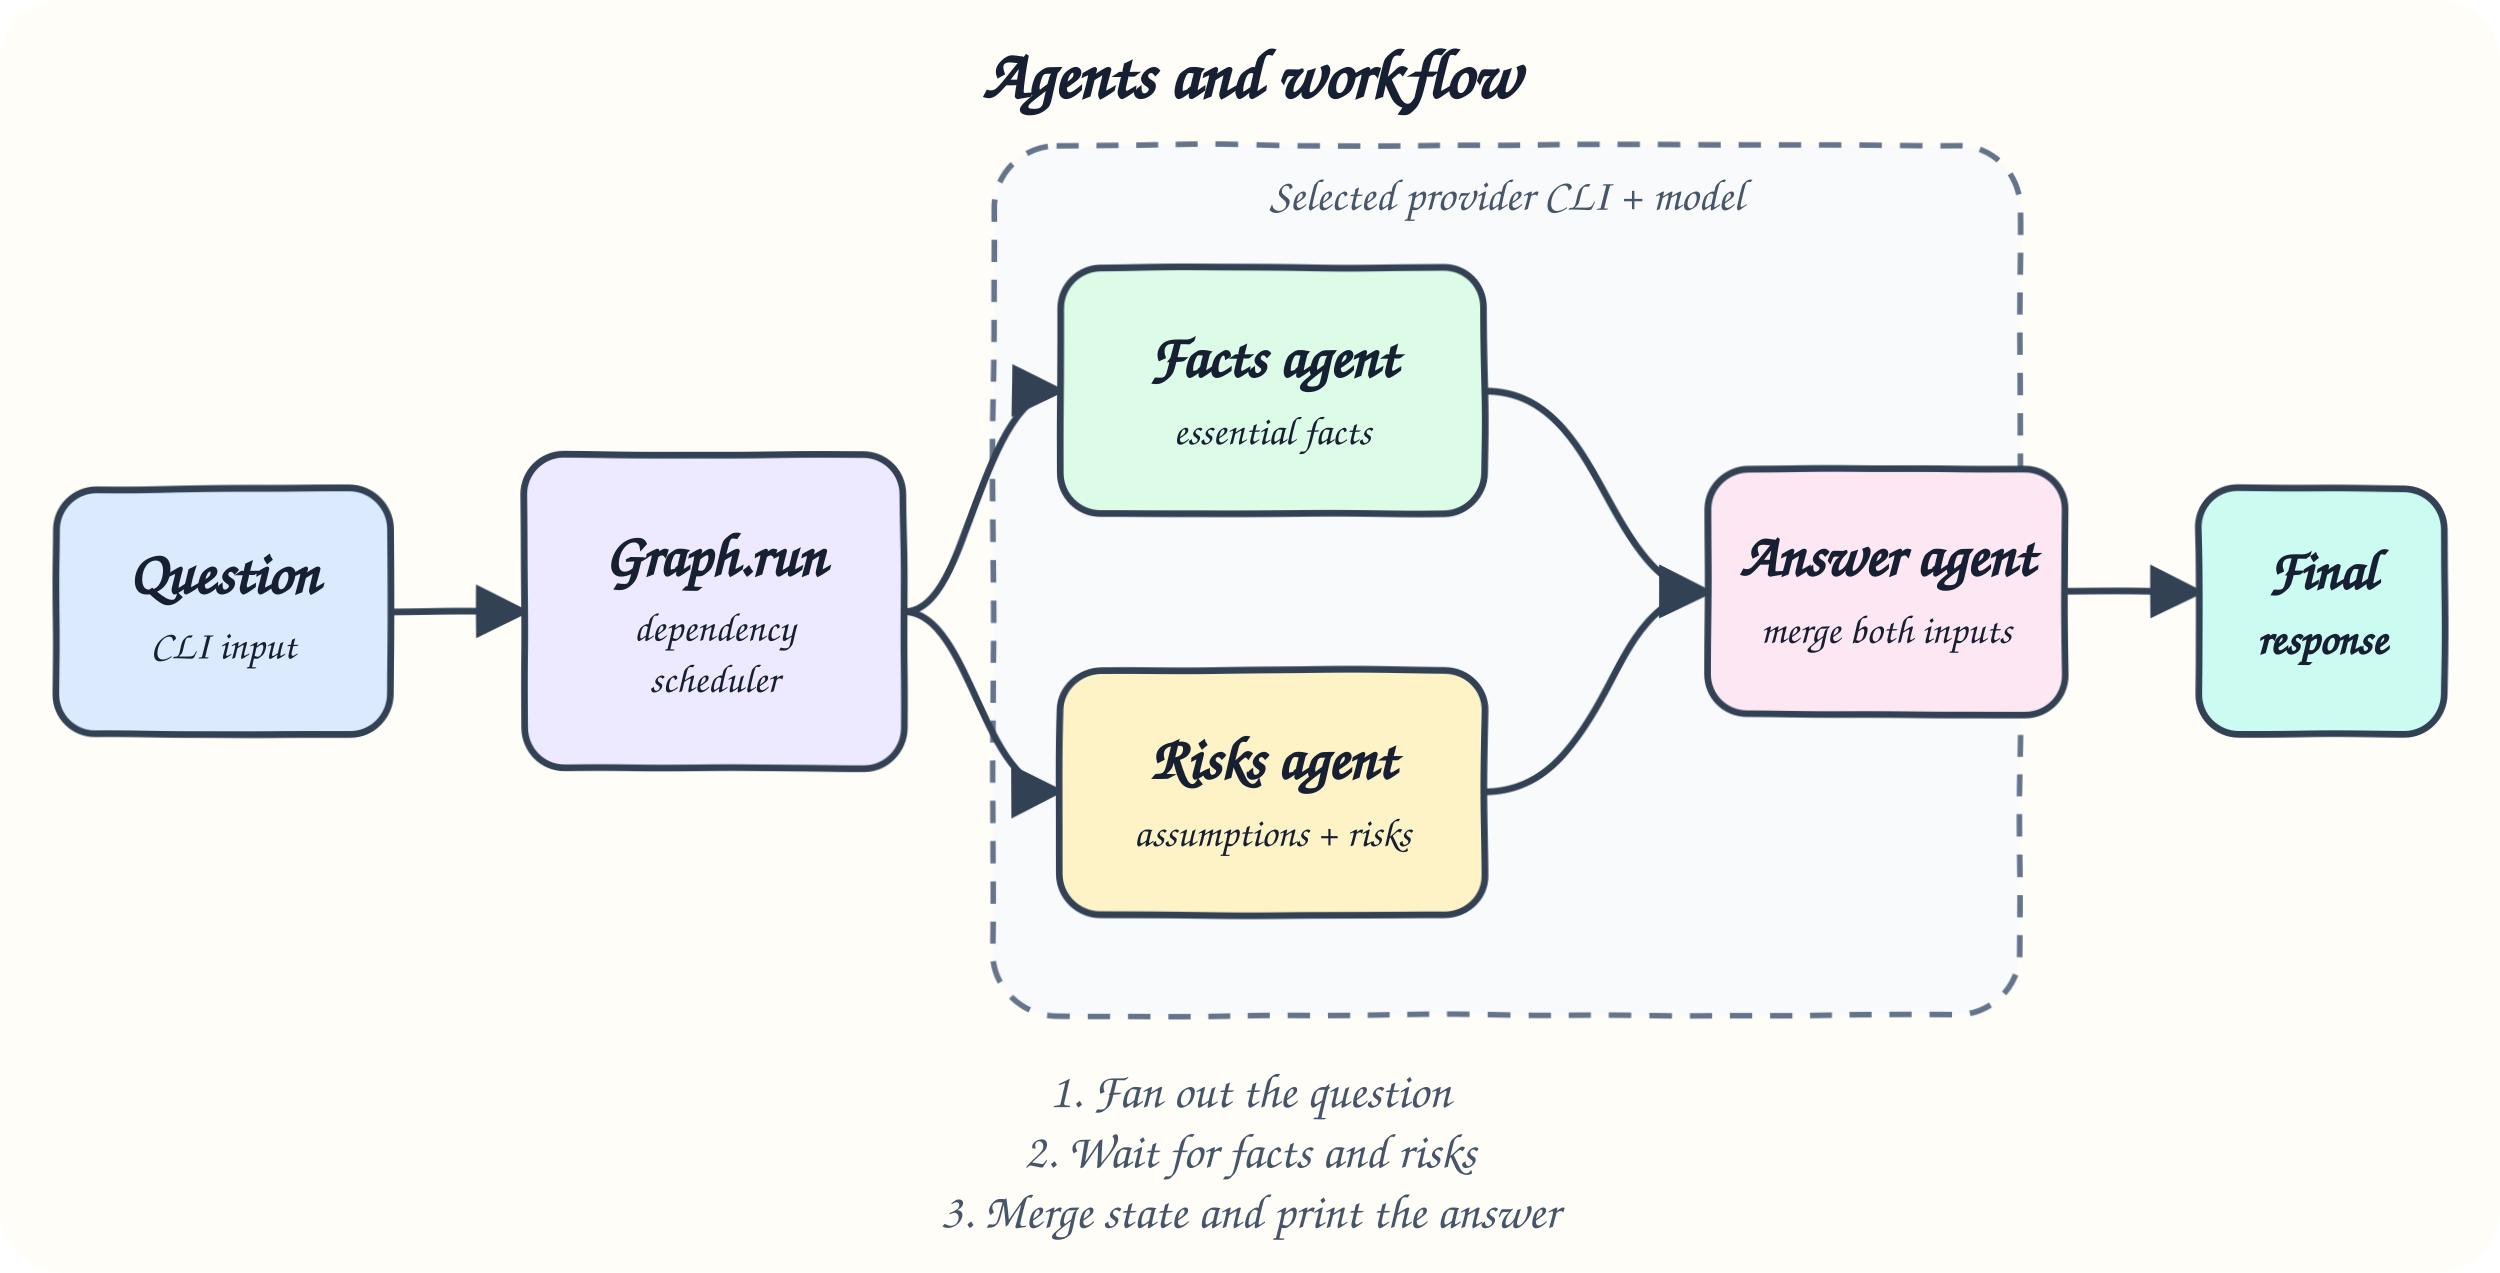
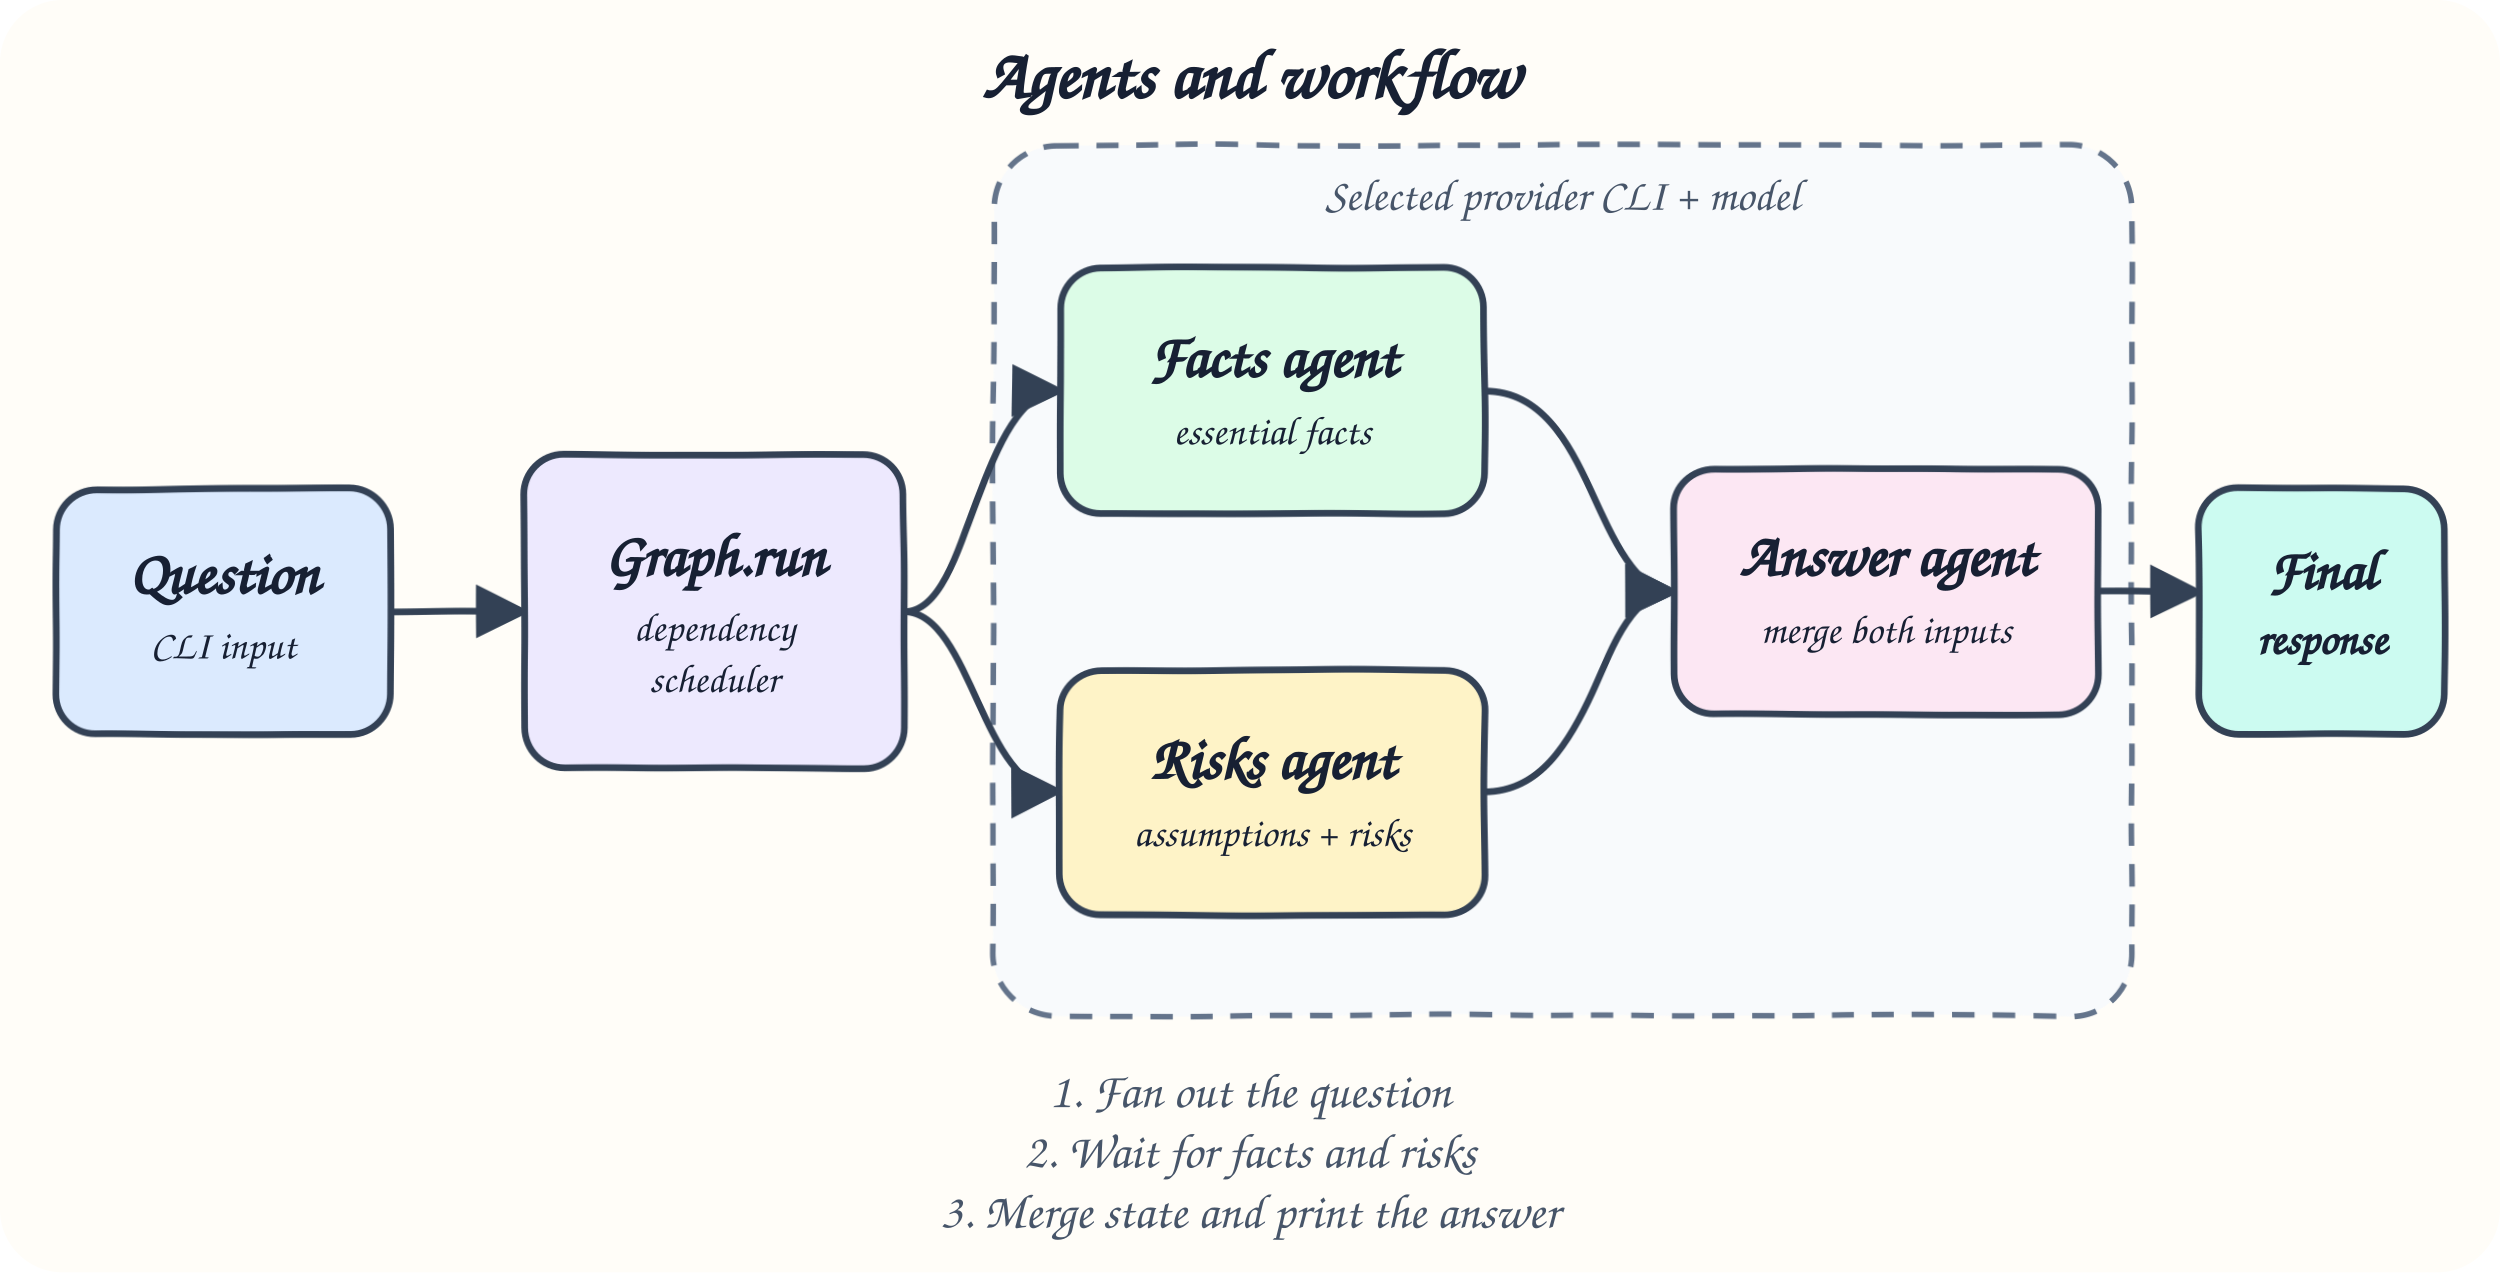
<svg xmlns="http://www.w3.org/2000/svg" width="1120" height="570" viewBox="0 0 1120 570" role="img" aria-labelledby="title description">
  <defs>
    <filter id="wobble">
      <feTurbulence type="fractalNoise" baseFrequency="0.012" numOctaves="2" seed="11" result="noise" />
      <feDisplacementMap in="SourceGraphic" in2="noise" scale="2" />
    </filter>
    <marker id="arrow" viewBox="0 0 10 10" refX="9" refY="5" markerWidth="8" markerHeight="8" orient="auto-start-reverse">
      <path d="M0 0 L10 5 L0 10 z" fill="#334155" />
    </marker>
  </defs>
  <rect width="1120" height="570" rx="28" fill="#fffdf8" />
  <text x="560" y="44" fill="#172033" text-anchor="middle" font-family="Caveat, 'Comic Sans MS', cursive" font-size="31" font-weight="700">Agents and workflow</text>
-   <rect x="445" y="65" width="460" height="390" rx="28" fill="#f8fafc" stroke="#64748b" stroke-width="2.5" stroke-dasharray="10 8" filter="url(#wobble)" />
-   <text x="675" y="94" fill="#475569" text-anchor="middle" font-family="Caveat, 'Comic Sans MS', cursive" font-size="20">Selected provider CLI + model</text>
+   <rect x="445" y="65" width="510" height="390" rx="28" fill="#f8fafc" stroke="#64748b" stroke-width="2.5" stroke-dasharray="10 8" filter="url(#wobble)" />
+   <text x="700" y="94" fill="#475569" text-anchor="middle" font-family="Caveat, 'Comic Sans MS', cursive" font-size="20">Selected provider CLI + model</text>
  <g fill="none" stroke="#334155" stroke-width="3" marker-end="url(#arrow)" filter="url(#wobble)">
    <path d="M175 274 C200 274 210 274 235 274" />
    <path d="M405 274 C435 274 440 175 475 175" />
    <path d="M405 274 C435 274 440 355 475 355" />
-     <path d="M665 175 C720 175 720 265 765 265" />
-     <path d="M665 355 C720 355 720 265 765 265" />
-     <path d="M925 265 C955 265 960 265 985 265" />
+     <path d="M665 175 C715 175 715 265 750 265" />
+     <path d="M665 355 C715 355 715 265 750 265" />
+     <path d="M940 265 C960 265 965 265 985 265" />
  </g>
  <g stroke="#334155" stroke-width="3" filter="url(#wobble)">
    <rect x="25" y="219" width="150" height="110" rx="18" fill="#dbeafe" />
    <rect x="235" y="204" width="170" height="140" rx="18" fill="#ede9fe" />
    <rect x="475" y="120" width="190" height="110" rx="18" fill="#dcfce7" />
    <rect x="475" y="300" width="190" height="110" rx="18" fill="#fef3c7" />
-     <rect x="765" y="210" width="160" height="110" rx="18" fill="#fce7f3" />
+     <rect x="750" y="210" width="190" height="110" rx="18" fill="#fce7f3" />
    <rect x="985" y="219" width="110" height="110" rx="18" fill="#ccfbf1" />
  </g>
  <g fill="#172033" text-anchor="middle" font-family="Caveat, 'Comic Sans MS', cursive" font-weight="700">
    <text x="100" y="266" font-size="27">Question</text>
    <text x="100" y="295" font-size="18" font-weight="400">CLI input</text>
    <text x="320" y="258" font-size="27">Graph.run</text>
    <text x="320" y="287" font-size="18" font-weight="400">dependency</text>
    <text x="320" y="310" font-size="18" font-weight="400">scheduler</text>
    <text x="570" y="169" font-size="27">Facts agent</text>
    <text x="570" y="199" font-size="18" font-weight="400">essential facts</text>
    <text x="570" y="349" font-size="27">Risks agent</text>
    <text x="570" y="379" font-size="18" font-weight="400">assumptions + risks</text>
    <text x="845" y="258" font-size="27">Answer agent</text>
    <text x="845" y="288" font-size="18" font-weight="400">merge both inputs</text>
    <text x="1040" y="264" font-size="25">Final</text>
    <text x="1040" y="293" font-size="20">response</text>
  </g>
  <g fill="#475569" text-anchor="middle" font-family="Caveat, 'Comic Sans MS', cursive">
    <text x="560" y="496" font-size="22">1. Fan out the question</text>
    <text x="560" y="523" font-size="22">2. Wait for facts and risks</text>
    <text x="560" y="550" font-size="22">3. Merge state and print the answer</text>
  </g>
</svg>
